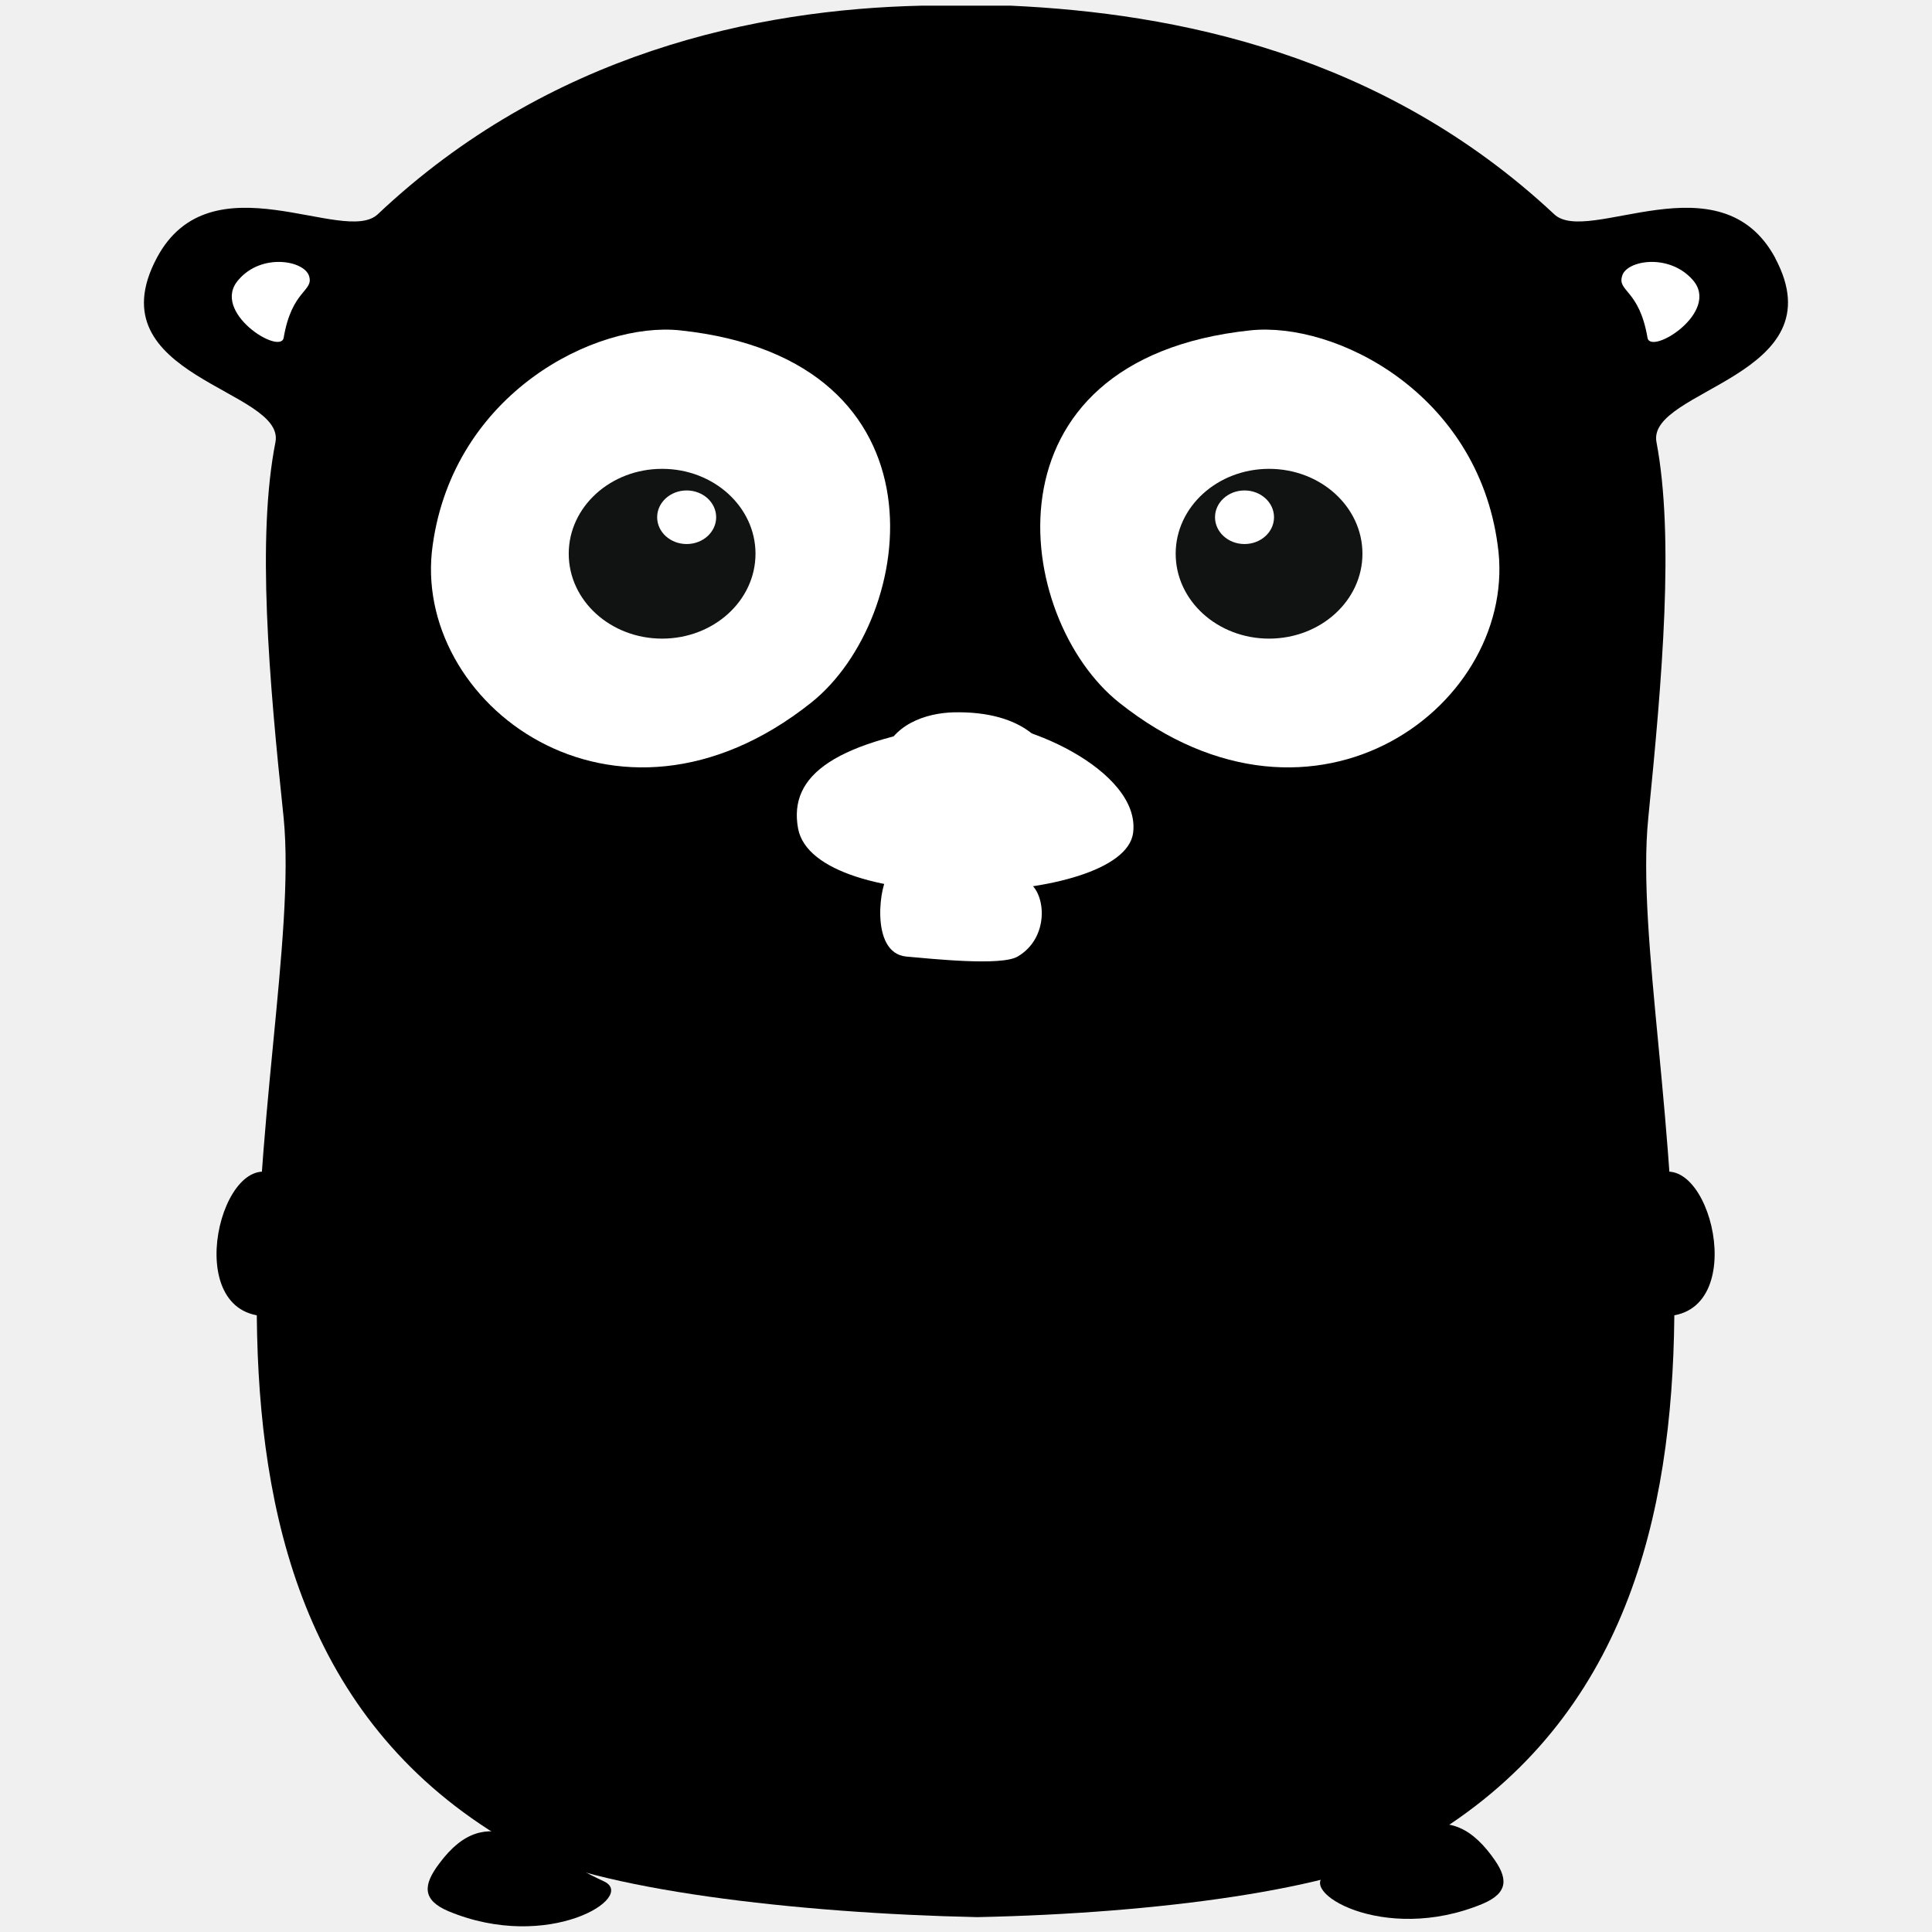
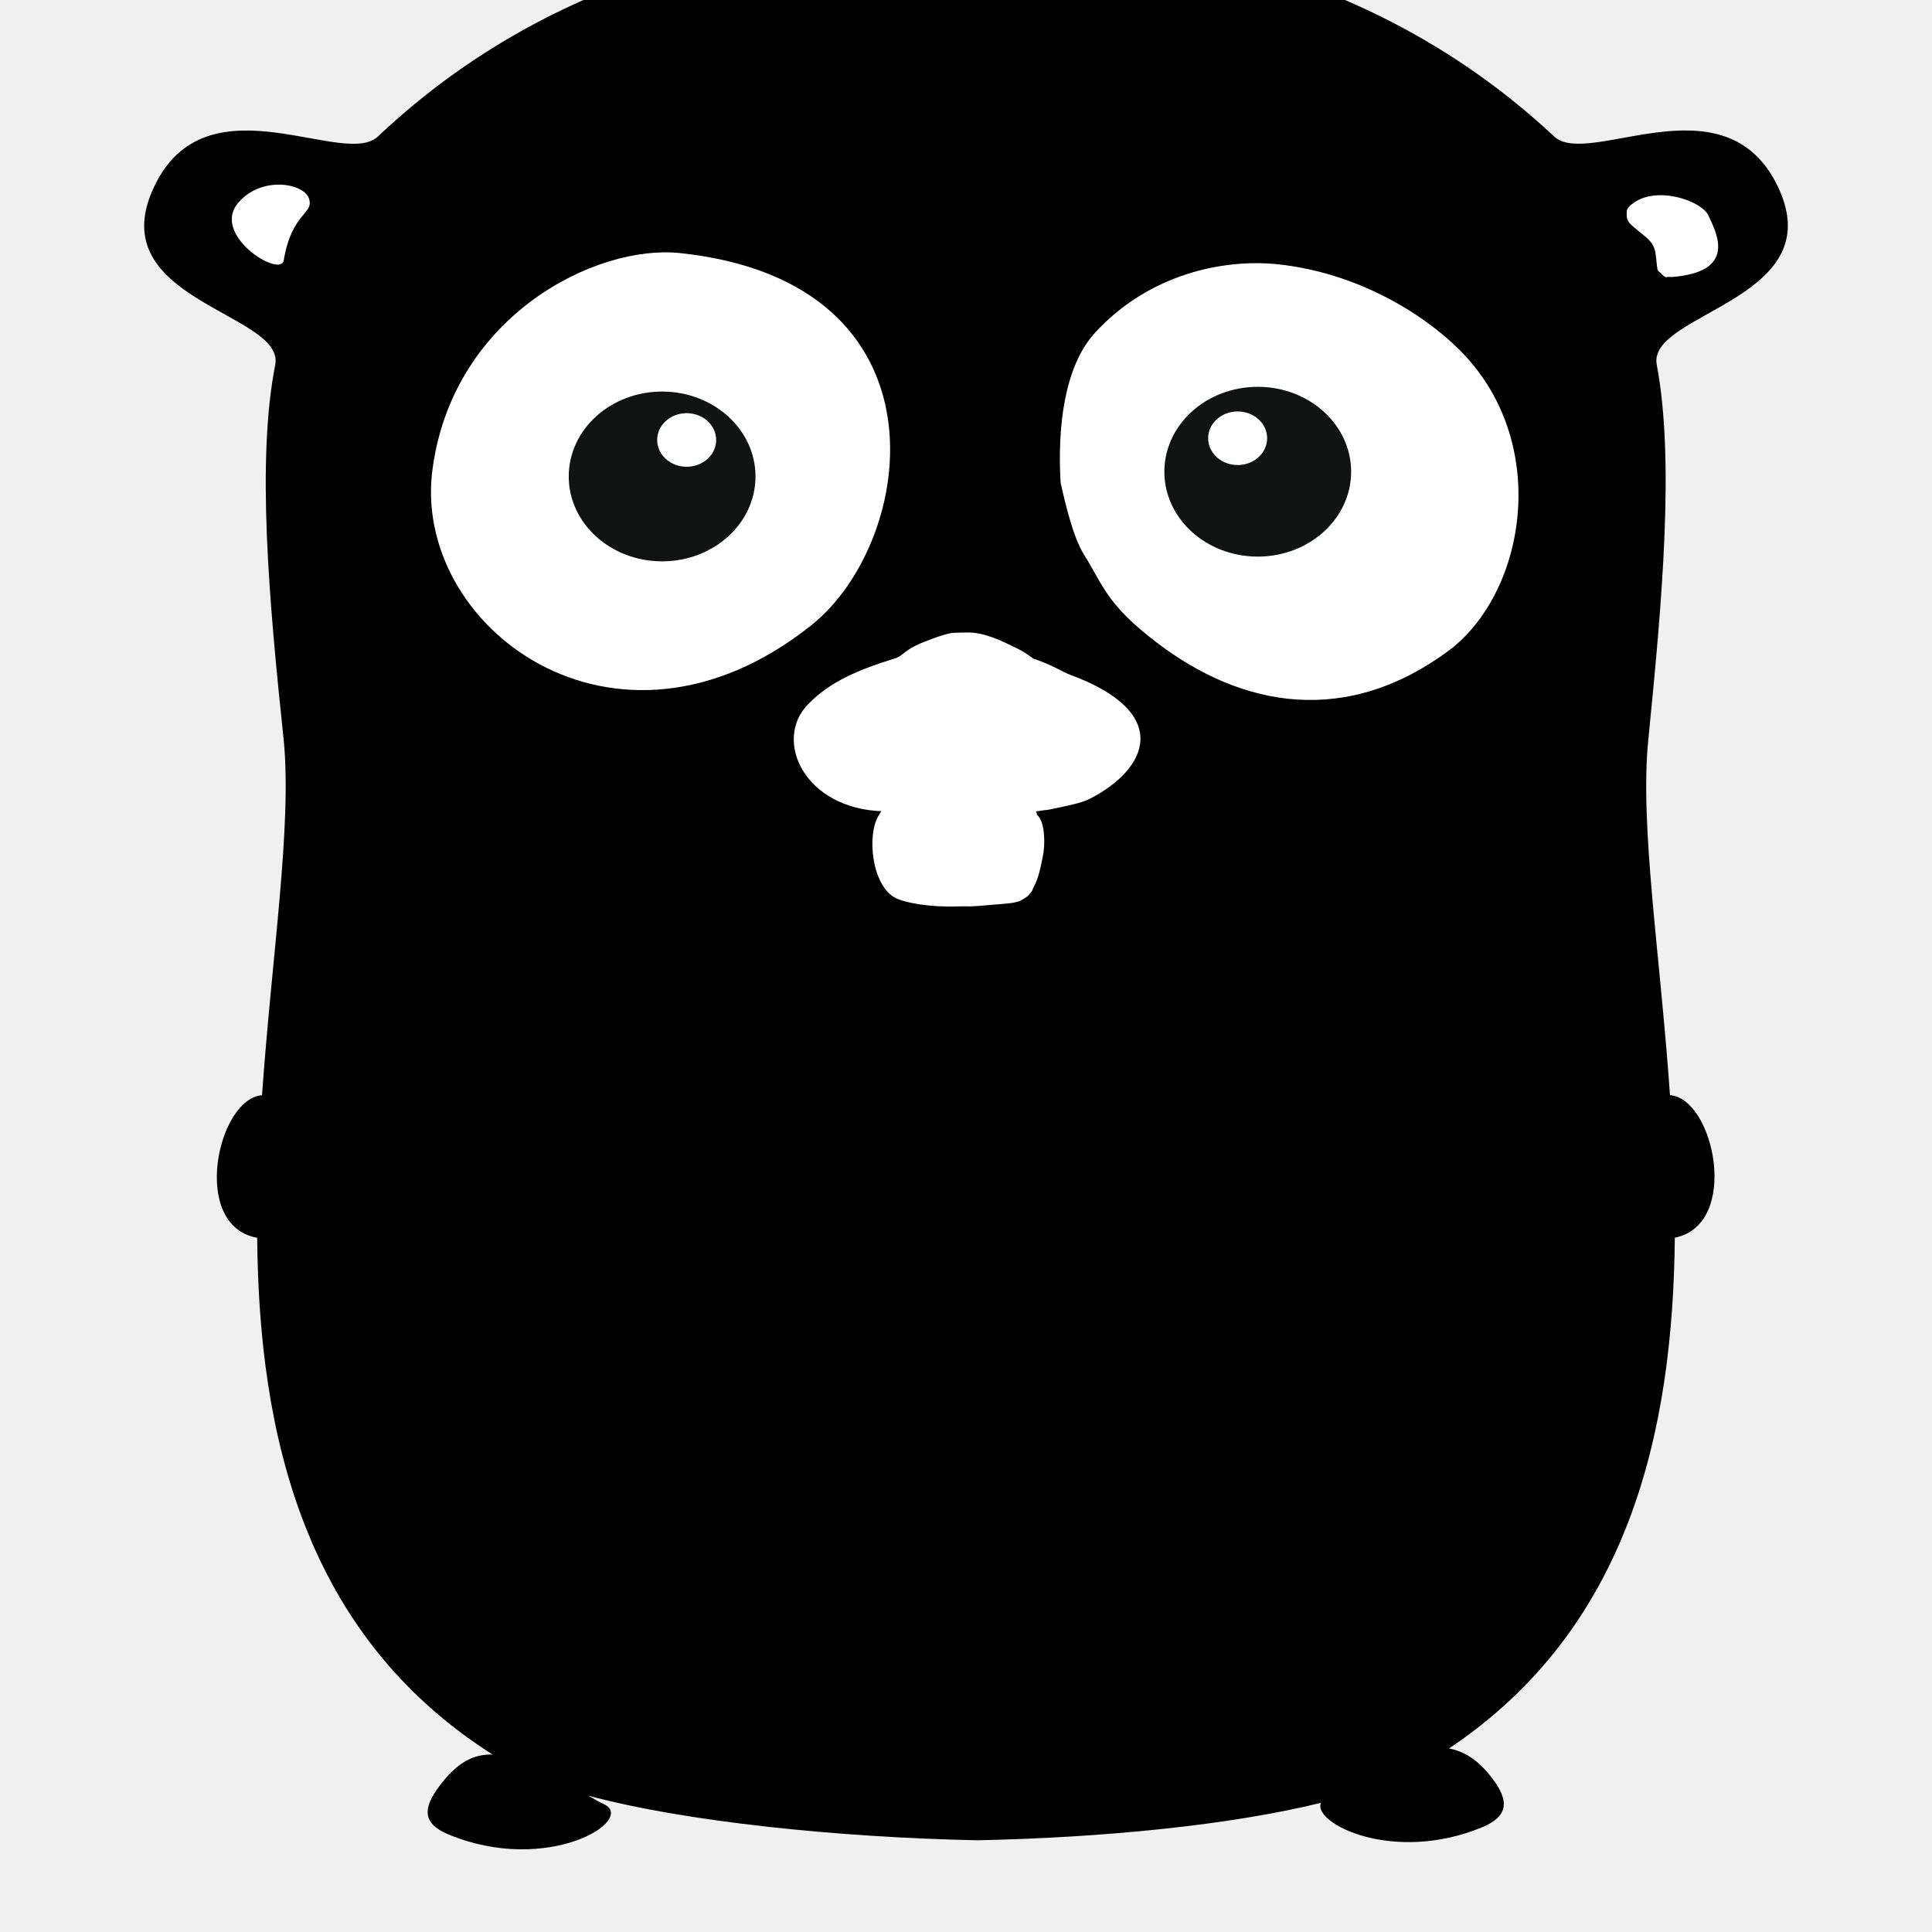
- <svg xmlns="http://www.w3.org/2000/svg" version="1.1" id="svg3435" width="50" height="50">
+ <svg xmlns="http://www.w3.org/2000/svg" version="1.1" width="50" height="50" id="svg3435">
  <defs id="defs3439" />
-   <g id="0---Icons" style="fill:none;fill-rule:evenodd;stroke:none;stroke-width:1" transform="matrix(1.087638,0,0,1.081722,3.086528,-0.8327566)">
-     <g id="Icons-:-Not-in-Material-Icons" transform="translate(-312,-176)">
-       <g id="gopher" transform="translate(312,176)">
-         <g id="Group">
-           <path d="M 39.405,6.945 C 38.099,4.505 34.941,6.66 34.142,5.894 30.049,2.046 25.098,1.084 21.22,0.906 l -2.144,0 C 15.178,0.995 10.227,2.028 6.153,5.894 5.354,6.66 2.177,4.505 0.891,6.945 -0.61,9.796 3.951,10.081 3.717,11.345 3.269,13.626 3.561,17.01 3.912,20.342 4.457,25.989 -0.162,39.51 9.447,44.943 11.26,45.977 16.152,46.547 20.401,46.636 l 0,0 0.019,0 0.019,0 0,0 c 4.249,-0.089 8.557,-0.659 10.369,-1.692 9.629,-5.433 5.009,-18.955 5.574,-24.602 0.331,-3.331 0.624,-6.716 0.195,-8.996 -0.234,-1.265 4.327,-1.568 2.826,-4.4 l 0,0 z" id="Shape" style="fill:#000000" />
-           <g transform="translate(20,6.894737)" id="g3446">
-             <path d="M 6.911,1.779 C 0.401,2.473 1.278,8.673 3.793,10.686 c 4.678,3.741 9.551,0 9.005,-3.777 C 12.31,3.275 8.938,1.565 6.911,1.779 l 0,0 z" id="path3448" style="fill:#ffffff" />
-             <ellipse id="Oval" cx="7.359" cy="7.123" rx="2.222" ry="2.031" style="fill:#111212" />
-             <ellipse id="ellipse3451" cx="6.775" cy="6.25" rx="0.702" ry="0.641" style="fill:#ffffff" />
-           </g>
-           <g transform="translate(14.75,17.42105)" id="g3453" style="fill:#ffffff">
-             <path d="M 5.398,0.64 C 2.279,1.068 1.168,1.887 1.402,3.17 1.792,5.272 9.14,5.041 9.374,3.277 9.569,1.763 6.626,0.48 5.398,0.64 l 0,0 z" id="path3455" />
-             <path d="M 3.39,1.496 C 2.864,3.241 7.62,2.974 7.503,1.852 7.444,1.193 6.801,0.355 5.105,0.391 4.443,0.409 3.624,0.676 3.39,1.496 l 0,0 z" id="path3457" />
-             <path d="m 3.546,4.328 c -0.175,0.071 -0.468,1.817 0.429,1.906 0.604,0.053 2.261,0.232 2.651,0 C 7.386,5.789 7.308,4.72 6.879,4.453 6.158,4.025 3.741,4.239 3.546,4.328 l 0,0 z" id="path3459" />
-           </g>
-           <g transform="translate(6.875,6.894737)" id="g3461">
-             <path d="M 6.47,1.779 C 12.98,2.473 12.103,8.673 9.589,10.686 4.911,14.427 0.038,10.686 0.584,6.909 1.091,3.275 4.463,1.565 6.47,1.779 l 0,0 z" id="path3463" style="fill:#ffffff" />
-             <ellipse id="ellipse3465" cx="6.042" cy="7.123" rx="2.222" ry="2.031" style="fill:#111212" />
-             <ellipse id="ellipse3467" cx="6.626" cy="6.25" rx="0.702" ry="0.641" style="fill:#ffffff" />
-           </g>
-           <path d="m 36.735,32.26 c 2.144,0.018 1.091,-4.186 -0.234,-3.349 -0.643,0.41 -0.76,1.354 -0.76,2.156 0,0.445 0.39,1.176 0.994,1.194 l 0,0 z" id="path3469" style="fill:#000000" />
-           <path d="m 3.541,32.26 c -2.144,0.018 -1.091,-4.186 0.234,-3.349 0.643,0.41 0.76,1.354 0.76,2.156 0,0.445 -0.39,1.176 -0.994,1.194 l 0,0 z" id="path3471" style="fill:#000000" />
-           <path d="m 32.661,45.175 c -1.169,-1.585 -2.222,-0.356 -3.918,0.428 -0.799,0.374 1.325,1.71 3.703,0.713 0.624,-0.267 0.604,-0.624 0.214,-1.14 l 0,0 z" id="path3473" style="fill:#000000" />
-           <path d="m 7.615,45.353 c 1.169,-1.585 2.222,-0.356 3.918,0.428 0.799,0.374 -1.325,1.71 -3.703,0.713 C 7.206,46.226 7.225,45.87 7.615,45.353 l 0,0 z" id="path3475" style="fill:#000000" />
-           <path d="m 35.76,7.373 c -0.117,0.374 0.409,0.321 0.604,1.479 0.078,0.428 1.754,-0.624 1.072,-1.39 C 36.871,6.821 35.858,6.999 35.76,7.373 l 0,0 z" id="path3477" style="fill:#ffffff" />
-           <path d="M 4.516,7.373 C 4.633,7.747 4.107,7.693 3.912,8.851 3.834,9.279 2.158,8.228 2.84,7.462 3.385,6.821 4.399,6.999 4.516,7.373 l 0,0 z" id="path3479" style="fill:#ffffff" />
-         </g>
+   <g transform="matrix(1.087638,0,0,1.081722,3.086532,-2.832756)" id="gopher" style="fill:none;stroke:none">
+     <g id="Group">
+       <path d="m 23.844,-1.844 c -4.24,0.096 -9.632,1.193 -14.062,5.375 C 8.912,4.36 5.462,2.047 4.062,4.688 c -1.632,3.083 3.317,3.382 3.062,4.75 -0.488,2.467 -0.163,6.115 0.219,9.719 0.215,2.212 -0.306,5.562 -0.562,9.188 -1.153,0.084 -1.866,3.381 -0.125,3.688 0.043,5.116 1.222,10.281 6.094,13.375 -0.473,-0.016 -0.908,0.183 -1.375,0.812 -0.424,0.559 -0.46,0.961 0.219,1.25 2.586,1.079 4.9,-0.377 4.031,-0.781 -0.151,-0.069 -0.264,-0.145 -0.406,-0.219 2.539,0.683 6.502,1.082 10.062,1.156 l 0.031,0 c 3.254,-0.068 6.527,-0.392 8.875,-0.969 -0.231,0.52 1.862,1.595 4.188,0.625 0.678,-0.289 0.674,-0.691 0.25,-1.25 C 38.254,45.531 37.87,45.32 37.5,45.25 c 4.656,-3.111 5.797,-8.19 5.844,-13.219 1.704,-0.338 1.022,-3.604 -0.125,-3.688 -0.253,-3.638 -0.785,-6.972 -0.562,-9.188 0.36,-3.604 0.685,-7.252 0.219,-9.719 -0.254,-1.368 4.695,-1.686 3.062,-4.75 -1.42,-2.64 -4.85,-0.328 -5.719,-1.156 -4.452,-4.162 -9.844,-5.182 -14.062,-5.375 l -2.312,0 z" transform="matrix(0.9194231,0,0,0.9244524,-2.837829,2.618748)" id="Shape" style="fill:#000000" />
+       <g transform="translate(6.875,6.894737)" id="g3461">
+         <path d="M 6.47,1.779 C 12.98,2.473 12.103,8.673 9.589,10.686 4.911,14.427 0.038,10.686 0.584,6.909 1.091,3.275 4.463,1.565 6.47,1.779 l 0,0 z" id="path3463" style="fill:#ffffff" />
+         <ellipse cx="6.042" cy="7.123" rx="2.222" ry="2.031" id="ellipse3465" style="fill:#111212" />
+         <ellipse cx="6.626" cy="6.25" rx="0.702" ry="0.641" id="ellipse3467" style="fill:#ffffff" />
      </g>
+       <path d="M 4.516,7.373 C 4.633,7.747 4.107,7.693 3.912,8.851 3.834,9.279 2.158,8.228 2.84,7.462 3.385,6.821 4.399,6.999 4.516,7.373 l 0,0 z" id="path3479" style="fill:#ffffff" />
+       <path d="m 37.824,7.799 c 0.21,0.439 0.638,1.323 -0.864,1.446 -0.028,0.002 -0.099,-0.003 -0.129,-0.001 -0.005,0.03 -0.085,-0.024 -0.094,-0.032 -0.034,-0.029 -0.054,-0.062 -0.071,-0.072 -0.081,-0.048 -0.066,-0.094 -0.086,-0.244 C 36.562,8.751 36.562,8.572 36.46,8.433 36.368,8.306 36.183,8.179 36.036,8.051 35.89,7.924 35.866,7.876 35.869,7.718 c 6.28e-4,-0.028 -0.002,-0.062 0.017,-0.101 0.018,-0.021 0.034,-0.049 0.054,-0.068 0.573,-0.55 1.771,-0.111 1.884,0.251 z" id="path3479-7" style="fill:#ffffff;stroke:none" />
+       <path d="m 21.875,18.419 c 0.253,0.095 0.429,0.189 0.616,0.283 0.047,0.024 0.094,0.045 0.144,0.064 2.444,0.909 1.835,2.253 0.467,2.959 -0.218,0.112 -0.513,0.162 -0.81,0.229 -0.292,0.066 -0.209,0.032 -0.393,0.065 -0.605,0.11 -1.448,0.022 -1.975,0.023 -0.657,0.001 -1.248,-0.001 -1.744,-0.014 -1.888,-0.05 -2.624,-1.706 -1.79,-2.56 0.533,-0.552 1.214,-0.831 2.087,-1.104 0.136,-0.042 0.211,-0.17 0.467,-0.296 0.142,-0.07 0.305,-0.131 0.432,-0.178 0.134,-0.05 0.346,-0.123 0.476,-0.131 0.127,-0.007 0.21,-0.005 0.317,-0.008 0.398,-0.011 0.817,0.196 1.122,0.345 0.103,0.051 0.149,0.072 0.231,0.122 0.046,0.028 0.111,0.073 0.231,0.159 z" id="path3463-0" style="fill:#ffffff;stroke:none" />
+       <path d="m 21.014,22.036 c 0.102,-0.013 0.16,0.006 0.256,-0.011 0.22,-0.039 0.395,-0.073 0.488,-0.033 0.055,0.023 0.072,0.06 0.078,0.11 0.004,0.032 -0.012,-0.009 0.031,0.04 0.16,0.182 0.168,0.687 0.11,0.961 -0.045,0.216 -0.1,0.535 -0.221,0.74 -0.02,0.033 -0.024,0.07 -0.034,0.087 -0.036,0.057 -0.059,0.066 -0.076,0.095 -0.012,0.021 -0.066,0.065 -0.131,0.101 -0.121,0.067 -0.047,0.04 -0.175,0.075 -0.105,0.028 -0.25,0.038 -0.365,0.048 -0.914,0.082 -0.681,0.045 -1.028,0.056 -0.641,0.021 -1.232,-0.079 -1.477,-0.203 -0.561,-0.284 -0.698,-1.521 -0.389,-1.991 0.107,-0.165 0.043,-0.12 0.156,-0.122 0.324,-0.004 1.255,-0.001 1.704,0.016 0.328,0.013 0.427,-0.053 0.593,0.011 0.076,0.029 0.161,-0.017 0.228,-0.002 z" id="path3463-0-6" style="fill:#ffffff;stroke:none" />
    </g>
  </g>
+   <path d="m 33.073,6.84 c 2.046,0.217 3.757,1.271 4.709,2.225 2.343,2.347 1.732,6.167 -0.212,7.715 -2.714,2.06 -5.441,1.518 -7.626,-0.145 -1.312,-0.999 -1.381,-1.468 -1.892,-2.284 -0.277,-0.444 -0.48,-1.304 -0.603,-1.86 -0.084,-1.395 0.083,-3.002 0.892,-3.882 1.405,-1.531 3.346,-1.916 4.732,-1.769 z" id="path3463-6" style="fill:#ffffff;stroke:none" />
+   <ellipse cx="6.042" cy="7.123" rx="2.222" ry="2.031" transform="matrix(1.087638,0,0,1.081722,25.97891,4.502694)" id="ellipse3465-4" style="fill:#111212;stroke:none" />
+   <ellipse cx="6.626" cy="6.25" rx="0.702" ry="0.641" transform="matrix(1.087638,0,0,1.081722,24.82343,4.581092)" id="ellipse3467-2" style="fill:#ffffff;stroke:none" />
</svg>
